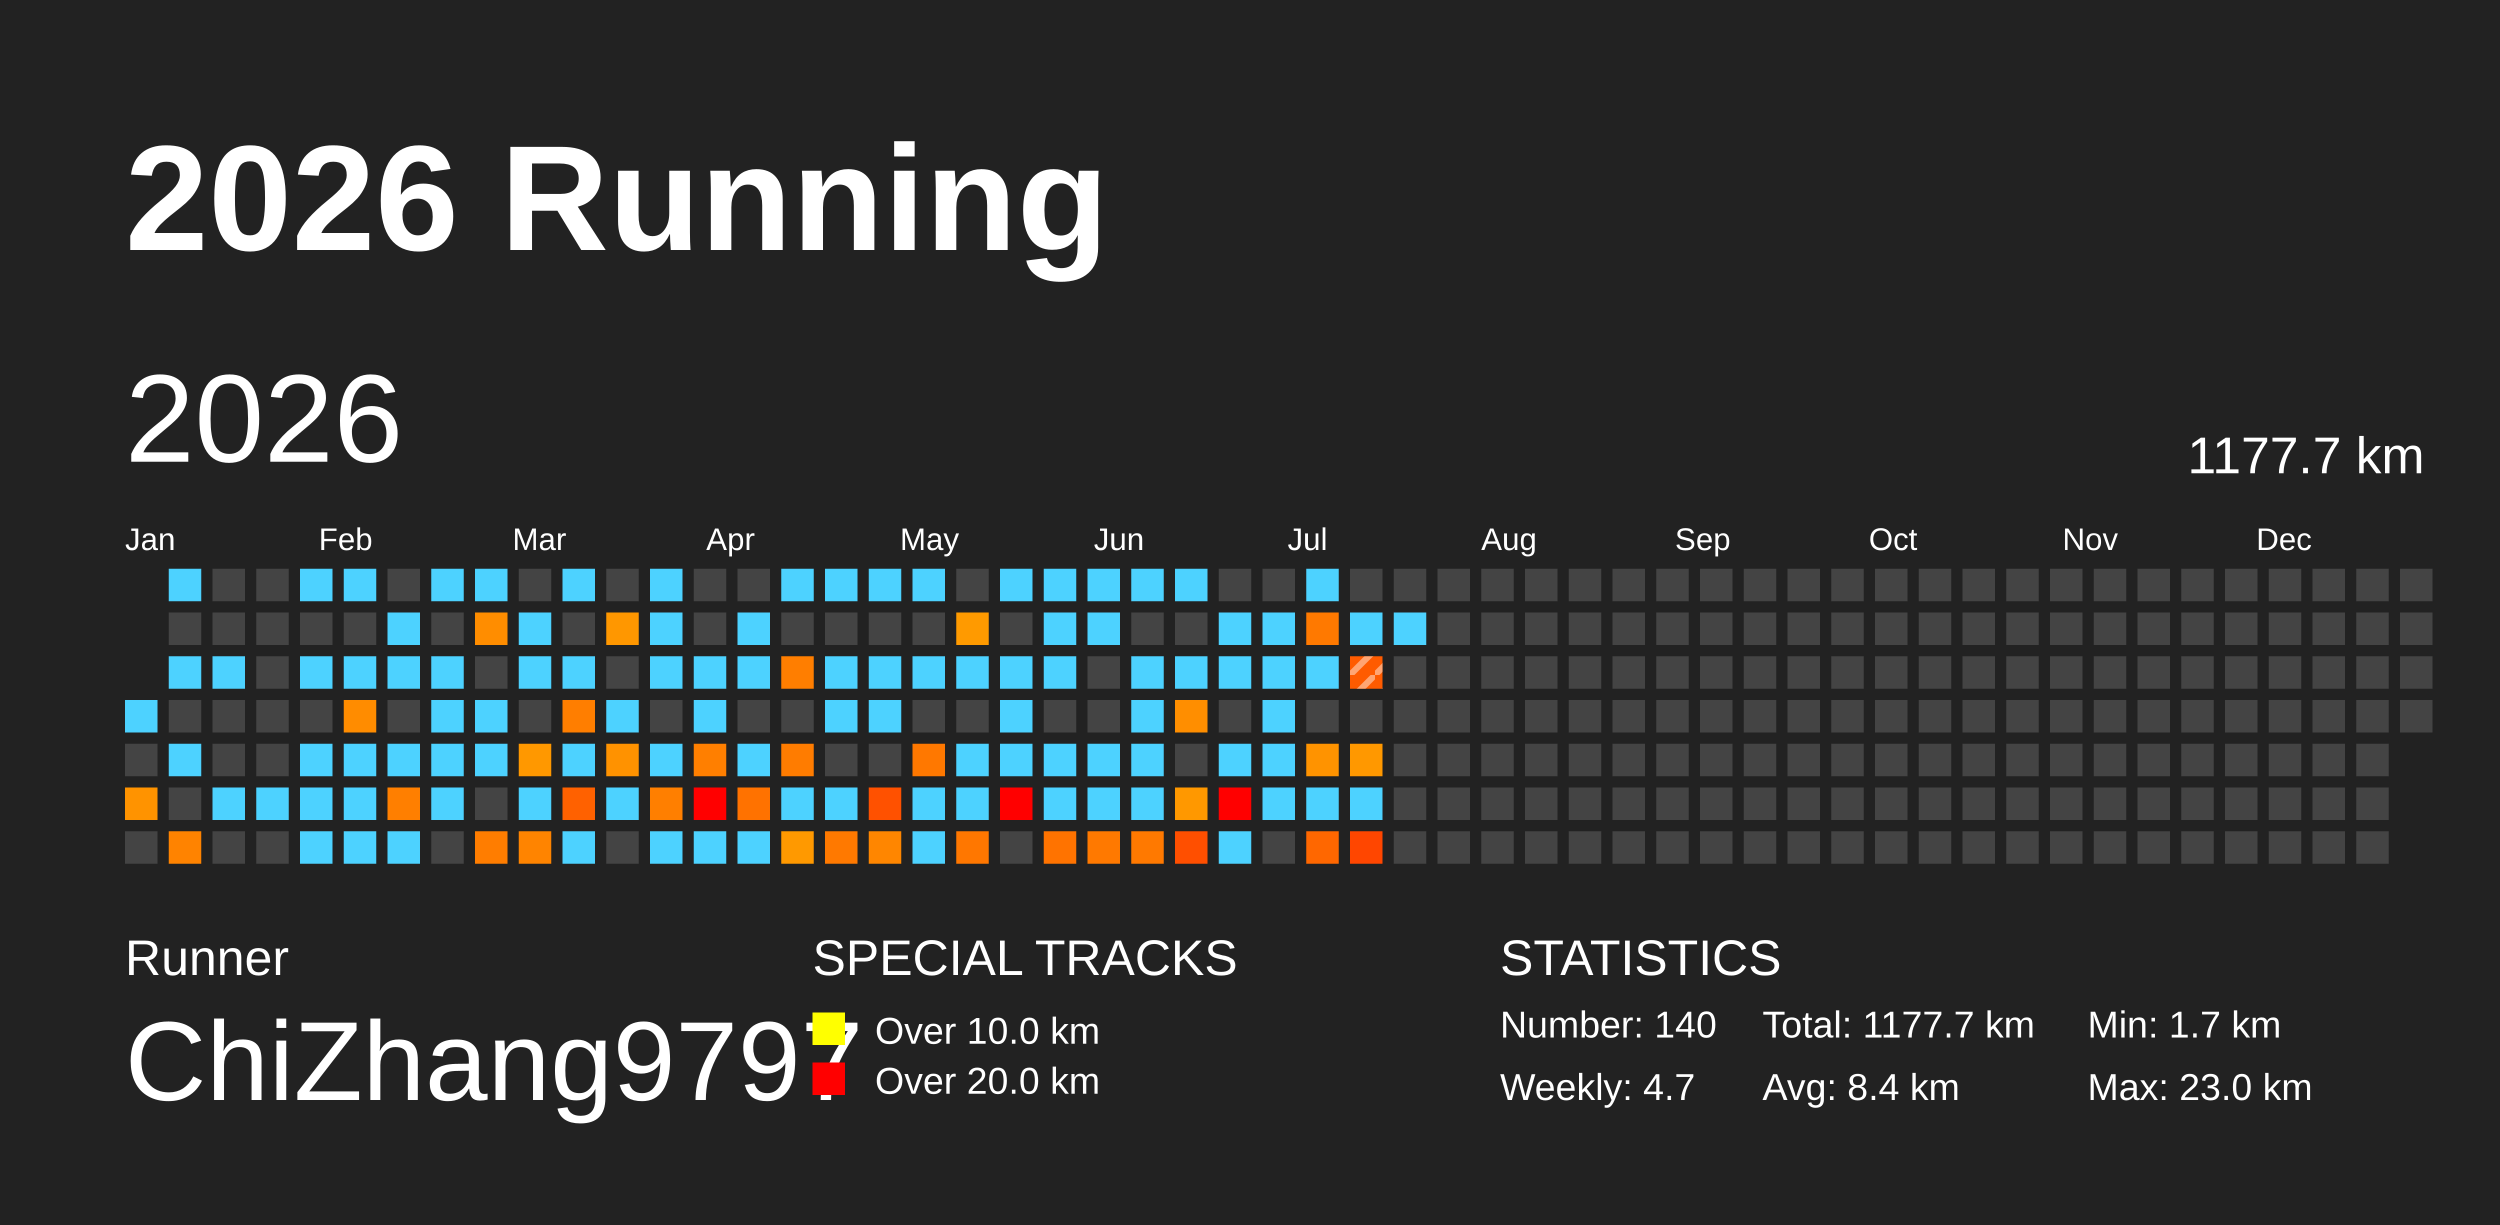
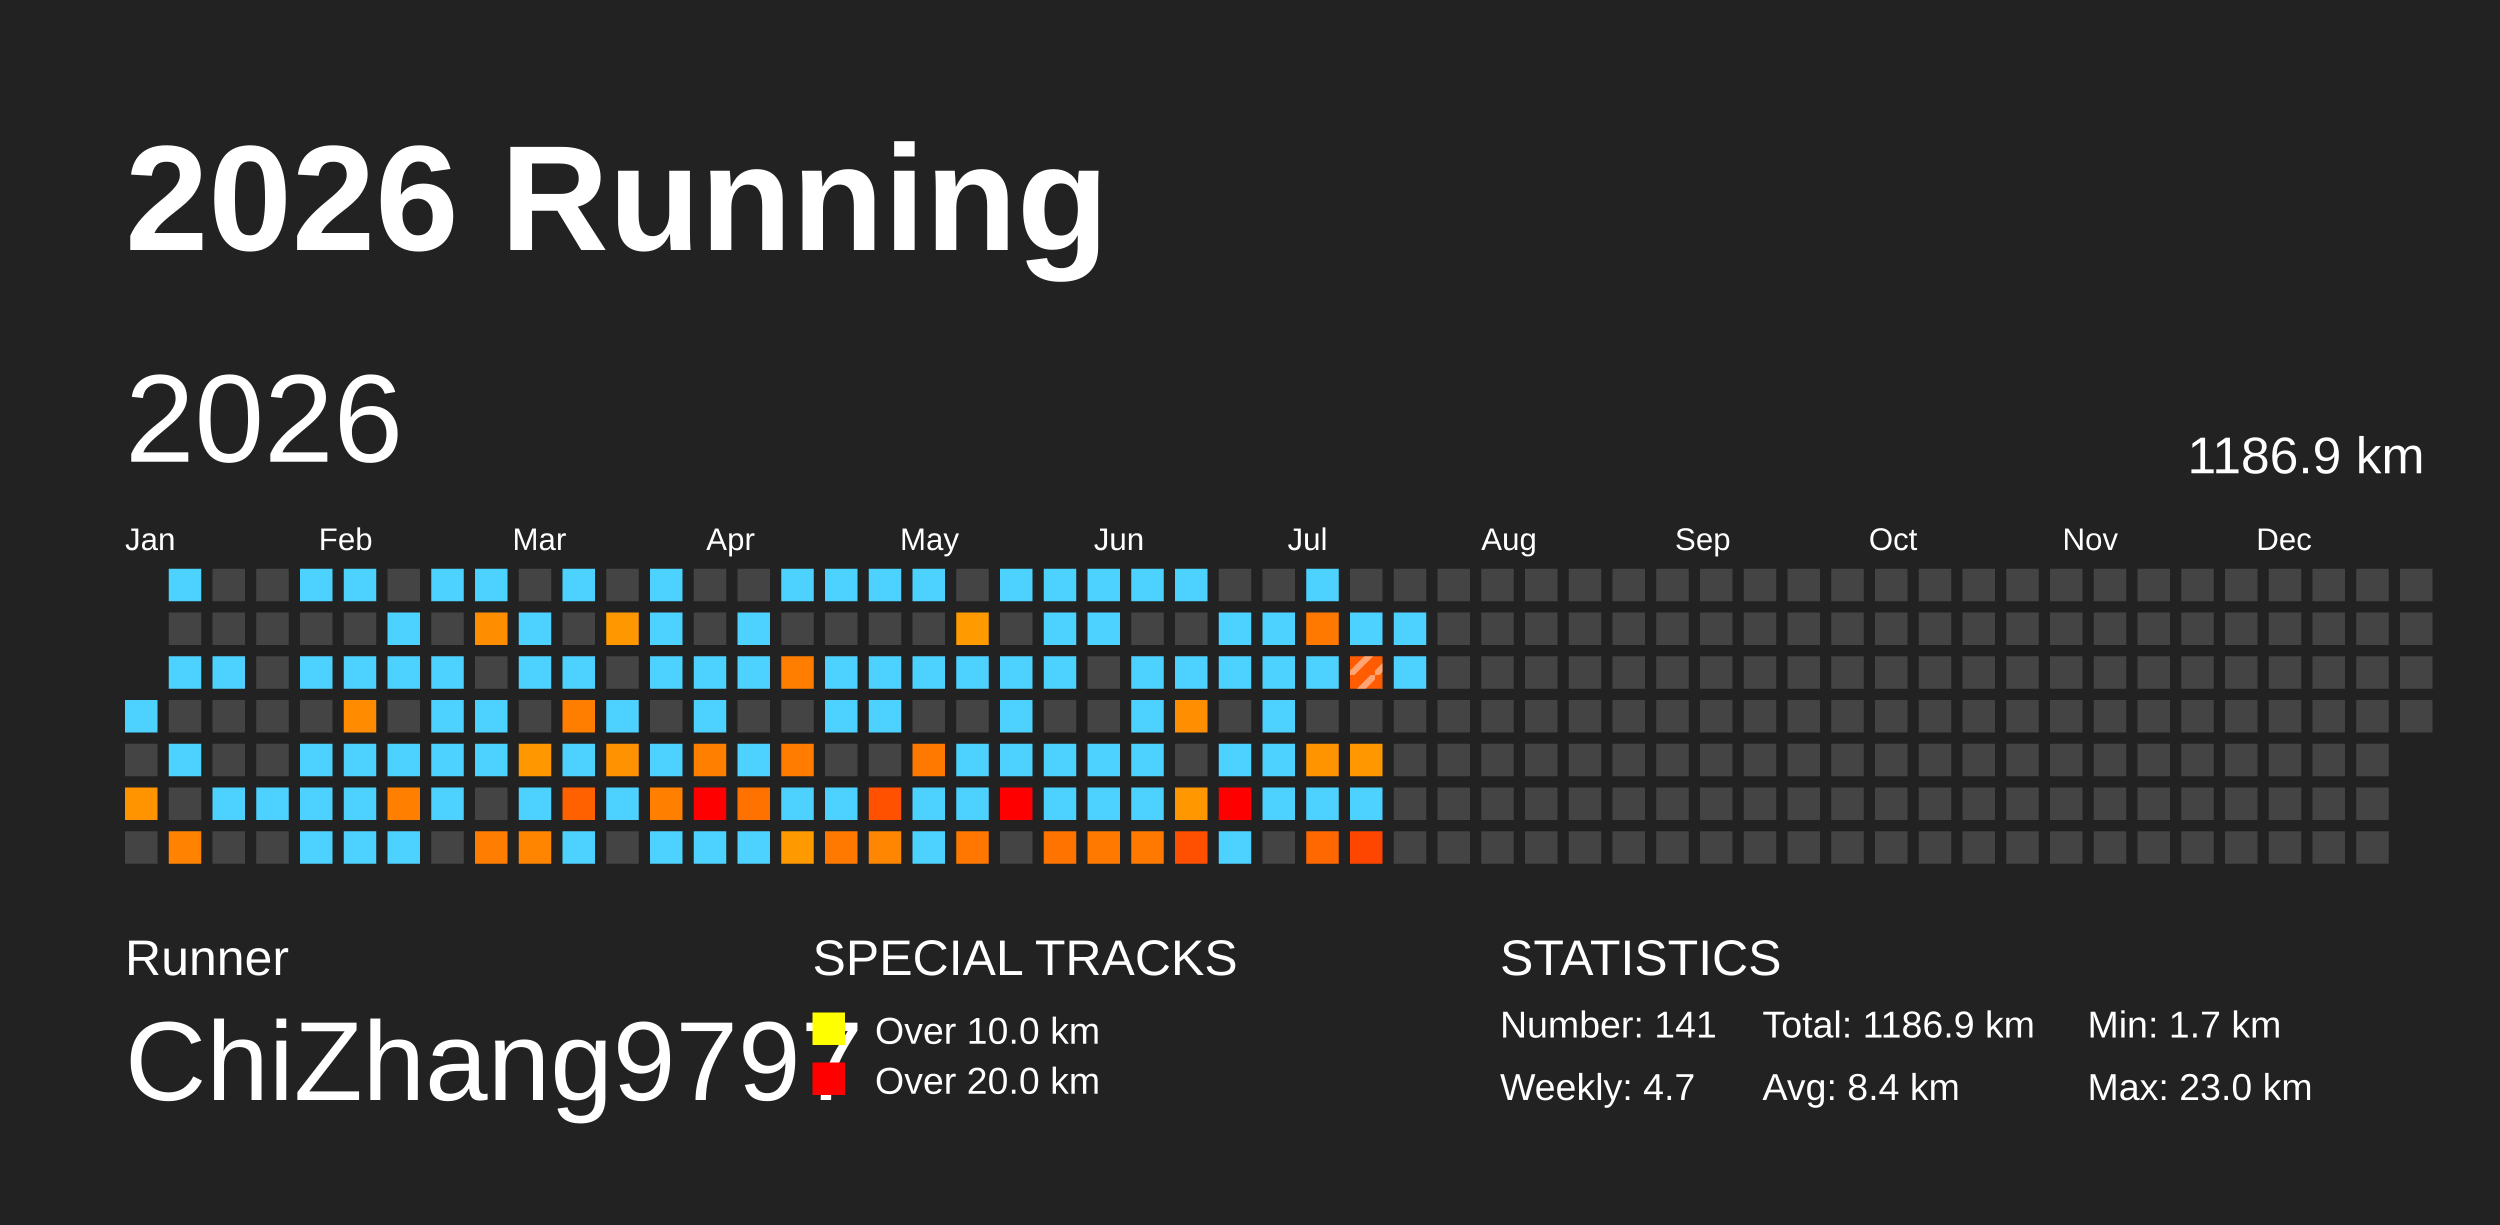
<svg xmlns="http://www.w3.org/2000/svg" baseProfile="full" height="98mm" version="1.1" viewBox="0,0,200,98" width="200mm">
  <defs>
    <pattern height="2" id="indoor-stripe" patternUnits="userSpaceOnUse" width="2">
      <line stroke="white" stroke-opacity="0.45" stroke-width="0.5" x1="0" x2="2" y1="2" y2="0" />
    </pattern>
  </defs>
  <rect fill="#222222" height="98" width="200" x="0" y="0" />
  <text fill="#FFFFFF" style="font-size:12px; font-family:Arial; font-weight:bold;" x="10" y="20">2026 Running</text>
  <text fill="#FFFFFF" style="font-size:4px; font-family:Arial" x="10" y="78">Runner</text>
  <text fill="#FFFFFF" style="font-size:9px; font-family:Arial" x="10" y="88">ChiZhang9797</text>
  <text fill="#FFFFFF" style="font-size:4px; font-family:Arial" x="65" y="78">SPECIAL TRACKS</text>
  <rect fill="yellow" height="2.6" width="2.6" x="65" y="81" />
  <text fill="#FFFFFF" style="font-size:3px; font-family:Arial" x="70" y="83.5">Over 10.0 km</text>
  <rect fill="red" height="2.6" width="2.6" x="65" y="85" />
  <text fill="#FFFFFF" style="font-size:3px; font-family:Arial" x="70" y="87.5">Over 20.0 km</text>
  <text fill="#FFFFFF" style="font-size:4px; font-family:Arial" x="120" y="78">STATISTICS</text>
-   <text fill="#FFFFFF" style="font-size:3px; font-family:Arial" x="120" y="83">Number: 140</text>
+   <text fill="#FFFFFF" style="font-size:3px; font-family:Arial" x="120" y="83">Number: 141</text>
  <text fill="#FFFFFF" style="font-size:3px; font-family:Arial" x="120" y="88">Weekly: 4.7</text>
-   <text fill="#FFFFFF" style="font-size:3px; font-family:Arial" x="141" y="83">Total: 1177.7 km</text>
+   <text fill="#FFFFFF" style="font-size:3px; font-family:Arial" x="141" y="83">Total: 1186.9 km</text>
  <text fill="#FFFFFF" style="font-size:3px; font-family:Arial" x="141" y="88">Avg: 8.4 km</text>
  <text fill="#FFFFFF" style="font-size:3px; font-family:Arial" x="167" y="83">Min: 1.7 km</text>
  <text fill="#FFFFFF" style="font-size:3px; font-family:Arial" x="167" y="88">Max: 23.0 km</text>
  <text dominant-baseline="hanging" fill="#FFFFFF" style="font-size:10.0px; font-family:Arial;" x="10" y="30">2026</text>
-   <text dominant-baseline="hanging" fill="#FFFFFF" style="font-size:4.125px; font-family:Arial;" x="175" y="35">1177.7 km</text>
+   <text dominant-baseline="hanging" fill="#FFFFFF" style="font-size:4.125px; font-family:Arial;" x="175" y="35">1186.9 km</text>
  <text fill="#FFFFFF" style="font-size:2.5px; font-family:Arial" x="10.0" y="44">Jan</text>
  <text fill="#FFFFFF" style="font-size:2.5px; font-family:Arial" x="25.5" y="44">Feb</text>
  <text fill="#FFFFFF" style="font-size:2.5px; font-family:Arial" x="41.0" y="44">Mar</text>
  <text fill="#FFFFFF" style="font-size:2.5px; font-family:Arial" x="56.5" y="44">Apr</text>
  <text fill="#FFFFFF" style="font-size:2.5px; font-family:Arial" x="72.0" y="44">May</text>
  <text fill="#FFFFFF" style="font-size:2.5px; font-family:Arial" x="87.5" y="44">Jun</text>
  <text fill="#FFFFFF" style="font-size:2.5px; font-family:Arial" x="103.0" y="44">Jul</text>
  <text fill="#FFFFFF" style="font-size:2.5px; font-family:Arial" x="118.5" y="44">Aug</text>
  <text fill="#FFFFFF" style="font-size:2.5px; font-family:Arial" x="134.0" y="44">Sep</text>
  <text fill="#FFFFFF" style="font-size:2.5px; font-family:Arial" x="149.5" y="44">Oct</text>
  <text fill="#FFFFFF" style="font-size:2.5px; font-family:Arial" x="165.0" y="44">Nov</text>
  <text fill="#FFFFFF" style="font-size:2.5px; font-family:Arial" x="180.5" y="44">Dec</text>
  <rect fill="#4dd2ff" height="2.6" width="2.6" x="10.0" y="56.0" />
  <rect fill="#444444" height="2.6" width="2.6" x="10.0" y="59.5" />
  <rect fill="#ff9300" height="2.6" width="2.6" x="10.0" y="63.0" />
  <rect fill="#444444" height="2.6" width="2.6" x="10.0" y="66.5" />
  <rect fill="#4dd2ff" height="2.6" width="2.6" x="13.5" y="45.5" />
  <rect fill="#444444" height="2.6" width="2.6" x="13.5" y="49.0" />
  <rect fill="#4dd2ff" height="2.6" width="2.6" x="13.5" y="52.5" />
  <rect fill="#444444" height="2.6" width="2.6" x="13.5" y="56.0" />
  <rect fill="#4dd2ff" height="2.6" width="2.6" x="13.5" y="59.5" />
  <rect fill="#444444" height="2.6" width="2.6" x="13.5" y="63.0" />
  <rect fill="#ff8300" height="2.6" width="2.6" x="13.5" y="66.5" />
  <rect fill="#444444" height="2.6" width="2.6" x="17.0" y="45.5" />
  <rect fill="#444444" height="2.6" width="2.6" x="17.0" y="49.0" />
  <rect fill="#4dd2ff" height="2.6" width="2.6" x="17.0" y="52.5" />
  <rect fill="#444444" height="2.6" width="2.6" x="17.0" y="56.0" />
  <rect fill="#444444" height="2.6" width="2.6" x="17.0" y="59.5" />
  <rect fill="#4dd2ff" height="2.6" width="2.6" x="17.0" y="63.0" />
  <rect fill="#444444" height="2.6" width="2.6" x="17.0" y="66.5" />
  <rect fill="#444444" height="2.6" width="2.6" x="20.5" y="45.5" />
  <rect fill="#444444" height="2.6" width="2.6" x="20.5" y="49.0" />
  <rect fill="#444444" height="2.6" width="2.6" x="20.5" y="52.5" />
  <rect fill="#444444" height="2.6" width="2.6" x="20.5" y="56.0" />
  <rect fill="#444444" height="2.6" width="2.6" x="20.5" y="59.5" />
  <rect fill="#4dd2ff" height="2.6" width="2.6" x="20.5" y="63.0" />
  <rect fill="#444444" height="2.6" width="2.6" x="20.5" y="66.5" />
  <rect fill="#4dd2ff" height="2.6" width="2.6" x="24.0" y="45.5" />
  <rect fill="#444444" height="2.6" width="2.6" x="24.0" y="49.0" />
  <rect fill="#4dd2ff" height="2.6" width="2.6" x="24.0" y="52.5" />
  <rect fill="#444444" height="2.6" width="2.6" x="24.0" y="56.0" />
  <rect fill="#4dd2ff" height="2.6" width="2.6" x="24.0" y="59.5" />
  <rect fill="#4dd2ff" height="2.6" width="2.6" x="24.0" y="63.0" />
  <rect fill="#4dd2ff" height="2.6" width="2.6" x="24.0" y="66.5" />
  <rect fill="#4dd2ff" height="2.6" width="2.6" x="27.5" y="45.5" />
  <rect fill="#444444" height="2.6" width="2.6" x="27.5" y="49.0" />
  <rect fill="#4dd2ff" height="2.6" width="2.6" x="27.5" y="52.5" />
  <rect fill="#ff8c00" height="2.6" width="2.6" x="27.5" y="56.0" />
  <rect fill="#4dd2ff" height="2.6" width="2.6" x="27.5" y="59.5" />
  <rect fill="#4dd2ff" height="2.6" width="2.6" x="27.5" y="63.0" />
  <rect fill="#4dd2ff" height="2.6" width="2.6" x="27.5" y="66.5" />
  <rect fill="#444444" height="2.6" width="2.6" x="31.0" y="45.5" />
  <rect fill="#4dd2ff" height="2.6" width="2.6" x="31.0" y="49.0" />
  <rect fill="#4dd2ff" height="2.6" width="2.6" x="31.0" y="52.5" />
  <rect fill="#444444" height="2.6" width="2.6" x="31.0" y="56.0" />
  <rect fill="#4dd2ff" height="2.6" width="2.6" x="31.0" y="59.5" />
  <rect fill="#ff7f00" height="2.6" width="2.6" x="31.0" y="63.0" />
  <rect fill="#4dd2ff" height="2.6" width="2.6" x="31.0" y="66.5" />
  <rect fill="#4dd2ff" height="2.6" width="2.6" x="34.5" y="45.5" />
  <rect fill="#444444" height="2.6" width="2.6" x="34.5" y="49.0" />
  <rect fill="#4dd2ff" height="2.6" width="2.6" x="34.5" y="52.5" />
  <rect fill="#4dd2ff" height="2.6" width="2.6" x="34.5" y="56.0" />
  <rect fill="#4dd2ff" height="2.6" width="2.6" x="34.5" y="59.5" />
  <rect fill="#4dd2ff" height="2.6" width="2.6" x="34.5" y="63.0" />
  <rect fill="#444444" height="2.6" width="2.6" x="34.5" y="66.5" />
  <rect fill="#4dd2ff" height="2.6" width="2.6" x="38.0" y="45.5" />
  <rect fill="#ff8d00" height="2.6" width="2.6" x="38.0" y="49.0" />
  <rect fill="#444444" height="2.6" width="2.6" x="38.0" y="52.5" />
  <rect fill="#4dd2ff" height="2.6" width="2.6" x="38.0" y="56.0" />
  <rect fill="#4dd2ff" height="2.6" width="2.6" x="38.0" y="59.5" />
  <rect fill="#444444" height="2.6" width="2.6" x="38.0" y="63.0" />
  <rect fill="#ff7d00" height="2.6" width="2.6" x="38.0" y="66.5" />
  <rect fill="#444444" height="2.6" width="2.6" x="41.5" y="45.5" />
  <rect fill="#4dd2ff" height="2.6" width="2.6" x="41.5" y="49.0" />
  <rect fill="#4dd2ff" height="2.6" width="2.6" x="41.5" y="52.5" />
  <rect fill="#444444" height="2.6" width="2.6" x="41.5" y="56.0" />
  <rect fill="#ff9800" height="2.6" width="2.6" x="41.5" y="59.5" />
  <rect fill="#4dd2ff" height="2.6" width="2.6" x="41.5" y="63.0" />
  <rect fill="#ff8400" height="2.6" width="2.6" x="41.5" y="66.5" />
  <rect fill="#4dd2ff" height="2.6" width="2.6" x="45.0" y="45.5" />
  <rect fill="#444444" height="2.6" width="2.6" x="45.0" y="49.0" />
  <rect fill="#4dd2ff" height="2.6" width="2.6" x="45.0" y="52.5" />
  <rect fill="#ff7e00" height="2.6" width="2.6" x="45.0" y="56.0" />
  <rect fill="#4dd2ff" height="2.6" width="2.6" x="45.0" y="59.5" />
  <rect fill="#ff6100" height="2.6" width="2.6" x="45.0" y="63.0" />
  <rect fill="#4dd2ff" height="2.6" width="2.6" x="45.0" y="66.5" />
  <rect fill="#444444" height="2.6" width="2.6" x="48.5" y="45.5" />
  <rect fill="#ff9700" height="2.6" width="2.6" x="48.5" y="49.0" />
  <rect fill="#444444" height="2.6" width="2.6" x="48.5" y="52.5" />
  <rect fill="#4dd2ff" height="2.6" width="2.6" x="48.5" y="56.0" />
  <rect fill="#ff9200" height="2.6" width="2.6" x="48.5" y="59.5" />
  <rect fill="#4dd2ff" height="2.6" width="2.6" x="48.5" y="63.0" />
  <rect fill="#444444" height="2.6" width="2.6" x="48.5" y="66.5" />
  <rect fill="#4dd2ff" height="2.6" width="2.6" x="52.0" y="45.5" />
  <rect fill="#4dd2ff" height="2.6" width="2.6" x="52.0" y="49.0" />
  <rect fill="#4dd2ff" height="2.6" width="2.6" x="52.0" y="52.5" />
  <rect fill="#444444" height="2.6" width="2.6" x="52.0" y="56.0" />
  <rect fill="#4dd2ff" height="2.6" width="2.6" x="52.0" y="59.5" />
  <rect fill="#ff7f00" height="2.6" width="2.6" x="52.0" y="63.0" />
  <rect fill="#4dd2ff" height="2.6" width="2.6" x="52.0" y="66.5" />
  <rect fill="#444444" height="2.6" width="2.6" x="55.5" y="45.5" />
  <rect fill="#444444" height="2.6" width="2.6" x="55.5" y="49.0" />
  <rect fill="#4dd2ff" height="2.6" width="2.6" x="55.5" y="52.5" />
  <rect fill="#4dd2ff" height="2.6" width="2.6" x="55.5" y="56.0" />
  <rect fill="#ff7f00" height="2.6" width="2.6" x="55.5" y="59.5" />
  <rect fill="red" height="2.6" width="2.6" x="55.5" y="63.0" />
  <rect fill="#4dd2ff" height="2.6" width="2.6" x="55.5" y="66.5" />
  <rect fill="#444444" height="2.6" width="2.6" x="59.0" y="45.5" />
  <rect fill="#4dd2ff" height="2.6" width="2.6" x="59.0" y="49.0" />
  <rect fill="#4dd2ff" height="2.6" width="2.6" x="59.0" y="52.5" />
  <rect fill="#444444" height="2.6" width="2.6" x="59.0" y="56.0" />
  <rect fill="#4dd2ff" height="2.6" width="2.6" x="59.0" y="59.5" />
  <rect fill="#ff7200" height="2.6" width="2.6" x="59.0" y="63.0" />
  <rect fill="#4dd2ff" height="2.6" width="2.6" x="59.0" y="66.5" />
  <rect fill="#4dd2ff" height="2.6" width="2.6" x="62.5" y="45.5" />
  <rect fill="#444444" height="2.6" width="2.6" x="62.5" y="49.0" />
  <rect fill="#ff7e00" height="2.6" width="2.6" x="62.5" y="52.5" />
  <rect fill="#444444" height="2.6" width="2.6" x="62.5" y="56.0" />
  <rect fill="#ff7c00" height="2.6" width="2.6" x="62.5" y="59.5" />
  <rect fill="#4dd2ff" height="2.6" width="2.6" x="62.5" y="63.0" />
  <rect fill="#ff9900" height="2.6" width="2.6" x="62.5" y="66.5" />
  <rect fill="#4dd2ff" height="2.6" width="2.6" x="66.0" y="45.5" />
  <rect fill="#444444" height="2.6" width="2.6" x="66.0" y="49.0" />
  <rect fill="#4dd2ff" height="2.6" width="2.6" x="66.0" y="52.5" />
  <rect fill="#4dd2ff" height="2.6" width="2.6" x="66.0" y="56.0" />
  <rect fill="#444444" height="2.6" width="2.6" x="66.0" y="59.5" />
  <rect fill="#4dd2ff" height="2.6" width="2.6" x="66.0" y="63.0" />
  <rect fill="#ff7900" height="2.6" width="2.6" x="66.0" y="66.5" />
  <rect fill="#4dd2ff" height="2.6" width="2.6" x="69.5" y="45.5" />
  <rect fill="#444444" height="2.6" width="2.6" x="69.5" y="49.0" />
  <rect fill="#4dd2ff" height="2.6" width="2.6" x="69.5" y="52.5" />
  <rect fill="#4dd2ff" height="2.6" width="2.6" x="69.5" y="56.0" />
  <rect fill="#444444" height="2.6" width="2.6" x="69.5" y="59.5" />
  <rect fill="#ff5100" height="2.6" width="2.6" x="69.5" y="63.0" />
  <rect fill="#ff8600" height="2.6" width="2.6" x="69.5" y="66.5" />
  <rect fill="#4dd2ff" height="2.6" width="2.6" x="73.0" y="45.5" />
  <rect fill="#444444" height="2.6" width="2.6" x="73.0" y="49.0" />
  <rect fill="#4dd2ff" height="2.6" width="2.6" x="73.0" y="52.5" />
  <rect fill="#444444" height="2.6" width="2.6" x="73.0" y="56.0" />
  <rect fill="#ff7800" height="2.6" width="2.6" x="73.0" y="59.5" />
  <rect fill="#4dd2ff" height="2.6" width="2.6" x="73.0" y="63.0" />
  <rect fill="#4dd2ff" height="2.6" width="2.6" x="73.0" y="66.5" />
  <rect fill="#444444" height="2.6" width="2.6" x="76.5" y="45.5" />
  <rect fill="#ff9a00" height="2.6" width="2.6" x="76.5" y="49.0" />
  <rect fill="#4dd2ff" height="2.6" width="2.6" x="76.5" y="52.5" />
  <rect fill="#444444" height="2.6" width="2.6" x="76.5" y="56.0" />
  <rect fill="#4dd2ff" height="2.6" width="2.6" x="76.5" y="59.5" />
  <rect fill="#4dd2ff" height="2.6" width="2.6" x="76.5" y="63.0" />
  <rect fill="#ff7700" height="2.6" width="2.6" x="76.5" y="66.5" />
  <rect fill="#4dd2ff" height="2.6" width="2.6" x="80.0" y="45.5" />
  <rect fill="#444444" height="2.6" width="2.6" x="80.0" y="49.0" />
  <rect fill="#4dd2ff" height="2.6" width="2.6" x="80.0" y="52.5" />
  <rect fill="#4dd2ff" height="2.6" width="2.6" x="80.0" y="56.0" />
  <rect fill="#4dd2ff" height="2.6" width="2.6" x="80.0" y="59.5" />
  <rect fill="red" height="2.6" width="2.6" x="80.0" y="63.0" />
  <rect fill="#444444" height="2.6" width="2.6" x="80.0" y="66.5" />
  <rect fill="#4dd2ff" height="2.6" width="2.6" x="83.5" y="45.5" />
  <rect fill="#4dd2ff" height="2.6" width="2.6" x="83.5" y="49.0" />
  <rect fill="#4dd2ff" height="2.6" width="2.6" x="83.5" y="52.5" />
  <rect fill="#444444" height="2.6" width="2.6" x="83.5" y="56.0" />
  <rect fill="#4dd2ff" height="2.6" width="2.6" x="83.5" y="59.5" />
  <rect fill="#4dd2ff" height="2.6" width="2.6" x="83.5" y="63.0" />
  <rect fill="#ff7300" height="2.6" width="2.6" x="83.5" y="66.5" />
  <rect fill="#4dd2ff" height="2.6" width="2.6" x="87.0" y="45.5" />
  <rect fill="#4dd2ff" height="2.6" width="2.6" x="87.0" y="49.0" />
  <rect fill="#444444" height="2.6" width="2.6" x="87.0" y="52.5" />
  <rect fill="#444444" height="2.6" width="2.6" x="87.0" y="56.0" />
  <rect fill="#4dd2ff" height="2.6" width="2.6" x="87.0" y="59.5" />
  <rect fill="#4dd2ff" height="2.6" width="2.6" x="87.0" y="63.0" />
  <rect fill="#ff7900" height="2.6" width="2.6" x="87.0" y="66.5" />
  <rect fill="#4dd2ff" height="2.6" width="2.6" x="90.5" y="45.5" />
  <rect fill="#444444" height="2.6" width="2.6" x="90.5" y="49.0" />
  <rect fill="#4dd2ff" height="2.6" width="2.6" x="90.5" y="52.5" />
  <rect fill="#4dd2ff" height="2.6" width="2.6" x="90.5" y="56.0" />
  <rect fill="#4dd2ff" height="2.6" width="2.6" x="90.5" y="59.5" />
  <rect fill="#4dd2ff" height="2.6" width="2.6" x="90.5" y="63.0" />
  <rect fill="#ff7900" height="2.6" width="2.6" x="90.5" y="66.5" />
  <rect fill="#4dd2ff" height="2.6" width="2.6" x="94.0" y="45.5" />
  <rect fill="#444444" height="2.6" width="2.6" x="94.0" y="49.0" />
  <rect fill="#4dd2ff" height="2.6" width="2.6" x="94.0" y="52.5" />
  <rect fill="#ff8e00" height="2.6" width="2.6" x="94.0" y="56.0" />
  <rect fill="#444444" height="2.6" width="2.6" x="94.0" y="59.5" />
  <rect fill="#ff9800" height="2.6" width="2.6" x="94.0" y="63.0" />
  <rect fill="#ff4f00" height="2.6" width="2.6" x="94.0" y="66.5" />
  <rect fill="#444444" height="2.6" width="2.6" x="97.5" y="45.5" />
  <rect fill="#4dd2ff" height="2.6" width="2.6" x="97.5" y="49.0" />
  <rect fill="#4dd2ff" height="2.6" width="2.6" x="97.5" y="52.5" />
  <rect fill="#444444" height="2.6" width="2.6" x="97.5" y="56.0" />
  <rect fill="#4dd2ff" height="2.6" width="2.6" x="97.5" y="59.5" />
  <rect fill="red" height="2.6" width="2.6" x="97.5" y="63.0" />
  <rect fill="#4dd2ff" height="2.6" width="2.6" x="97.5" y="66.5" />
  <rect fill="#444444" height="2.6" width="2.6" x="101.0" y="45.5" />
  <rect fill="#4dd2ff" height="2.6" width="2.6" x="101.0" y="49.0" />
  <rect fill="#4dd2ff" height="2.6" width="2.6" x="101.0" y="52.5" />
  <rect fill="#4dd2ff" height="2.6" width="2.6" x="101.0" y="56.0" />
  <rect fill="#4dd2ff" height="2.6" width="2.6" x="101.0" y="59.5" />
  <rect fill="#4dd2ff" height="2.6" width="2.6" x="101.0" y="63.0" />
  <rect fill="#444444" height="2.6" width="2.6" x="101.0" y="66.5" />
  <rect fill="#4dd2ff" height="2.6" width="2.6" x="104.5" y="45.5" />
  <rect fill="#ff7900" height="2.6" width="2.6" x="104.5" y="49.0" />
  <rect fill="#4dd2ff" height="2.6" width="2.6" x="104.5" y="52.5" />
  <rect fill="#444444" height="2.6" width="2.6" x="104.5" y="56.0" />
  <rect fill="#ff9300" height="2.6" width="2.6" x="104.5" y="59.5" />
  <rect fill="#4dd2ff" height="2.6" width="2.6" x="104.5" y="63.0" />
  <rect fill="#ff6700" height="2.6" width="2.6" x="104.5" y="66.5" />
  <rect fill="#444444" height="2.6" width="2.6" x="108.0" y="45.5" />
  <rect fill="#4dd2ff" height="2.6" width="2.6" x="108.0" y="49.0" />
  <rect fill="#ff5b00" height="2.6" width="2.6" x="108.0" y="52.5" />
  <rect fill="url(#indoor-stripe)" height="2.6" style="pointer-events: none;" width="2.6" x="108.0" y="52.5" />
  <rect fill="#444444" height="2.6" width="2.6" x="108.0" y="56.0" />
  <rect fill="#ff9800" height="2.6" width="2.6" x="108.0" y="59.5" />
  <rect fill="#4dd2ff" height="2.6" width="2.6" x="108.0" y="63.0" />
  <rect fill="#ff4600" height="2.6" width="2.6" x="108.0" y="66.5" />
  <rect fill="#444444" height="2.6" width="2.6" x="111.5" y="45.5" />
  <rect fill="#4dd2ff" height="2.6" width="2.6" x="111.5" y="49.0" />
-   <rect fill="#444444" height="2.6" width="2.6" x="111.5" y="52.5" />
+   <rect fill="#4dd2ff" height="2.6" width="2.6" x="111.5" y="52.5" />
  <rect fill="#444444" height="2.6" width="2.6" x="111.5" y="56.0" />
  <rect fill="#444444" height="2.6" width="2.6" x="111.5" y="59.5" />
  <rect fill="#444444" height="2.6" width="2.6" x="111.5" y="63.0" />
  <rect fill="#444444" height="2.6" width="2.6" x="111.5" y="66.5" />
  <rect fill="#444444" height="2.6" width="2.6" x="115.0" y="45.5" />
  <rect fill="#444444" height="2.6" width="2.6" x="115.0" y="49.0" />
  <rect fill="#444444" height="2.6" width="2.6" x="115.0" y="52.5" />
  <rect fill="#444444" height="2.6" width="2.6" x="115.0" y="56.0" />
  <rect fill="#444444" height="2.6" width="2.6" x="115.0" y="59.5" />
  <rect fill="#444444" height="2.6" width="2.6" x="115.0" y="63.0" />
  <rect fill="#444444" height="2.6" width="2.6" x="115.0" y="66.5" />
  <rect fill="#444444" height="2.6" width="2.6" x="118.5" y="45.5" />
  <rect fill="#444444" height="2.6" width="2.6" x="118.5" y="49.0" />
  <rect fill="#444444" height="2.6" width="2.6" x="118.5" y="52.5" />
  <rect fill="#444444" height="2.6" width="2.6" x="118.5" y="56.0" />
  <rect fill="#444444" height="2.6" width="2.6" x="118.5" y="59.5" />
  <rect fill="#444444" height="2.6" width="2.6" x="118.5" y="63.0" />
  <rect fill="#444444" height="2.6" width="2.6" x="118.5" y="66.5" />
  <rect fill="#444444" height="2.6" width="2.6" x="122.0" y="45.5" />
  <rect fill="#444444" height="2.6" width="2.6" x="122.0" y="49.0" />
  <rect fill="#444444" height="2.6" width="2.6" x="122.0" y="52.5" />
  <rect fill="#444444" height="2.6" width="2.6" x="122.0" y="56.0" />
  <rect fill="#444444" height="2.6" width="2.6" x="122.0" y="59.5" />
  <rect fill="#444444" height="2.6" width="2.6" x="122.0" y="63.0" />
  <rect fill="#444444" height="2.6" width="2.6" x="122.0" y="66.5" />
  <rect fill="#444444" height="2.6" width="2.6" x="125.5" y="45.5" />
  <rect fill="#444444" height="2.6" width="2.6" x="125.5" y="49.0" />
  <rect fill="#444444" height="2.6" width="2.6" x="125.5" y="52.5" />
  <rect fill="#444444" height="2.6" width="2.6" x="125.5" y="56.0" />
  <rect fill="#444444" height="2.6" width="2.6" x="125.5" y="59.5" />
  <rect fill="#444444" height="2.6" width="2.6" x="125.5" y="63.0" />
  <rect fill="#444444" height="2.6" width="2.6" x="125.5" y="66.5" />
  <rect fill="#444444" height="2.6" width="2.6" x="129.0" y="45.5" />
  <rect fill="#444444" height="2.6" width="2.6" x="129.0" y="49.0" />
  <rect fill="#444444" height="2.6" width="2.6" x="129.0" y="52.5" />
  <rect fill="#444444" height="2.6" width="2.6" x="129.0" y="56.0" />
  <rect fill="#444444" height="2.6" width="2.6" x="129.0" y="59.5" />
  <rect fill="#444444" height="2.6" width="2.6" x="129.0" y="63.0" />
  <rect fill="#444444" height="2.6" width="2.6" x="129.0" y="66.5" />
  <rect fill="#444444" height="2.6" width="2.6" x="132.5" y="45.5" />
  <rect fill="#444444" height="2.6" width="2.6" x="132.5" y="49.0" />
  <rect fill="#444444" height="2.6" width="2.6" x="132.5" y="52.5" />
  <rect fill="#444444" height="2.6" width="2.6" x="132.5" y="56.0" />
  <rect fill="#444444" height="2.6" width="2.6" x="132.5" y="59.5" />
  <rect fill="#444444" height="2.6" width="2.6" x="132.5" y="63.0" />
  <rect fill="#444444" height="2.6" width="2.6" x="132.5" y="66.5" />
  <rect fill="#444444" height="2.6" width="2.6" x="136.0" y="45.5" />
  <rect fill="#444444" height="2.6" width="2.6" x="136.0" y="49.0" />
  <rect fill="#444444" height="2.6" width="2.6" x="136.0" y="52.5" />
  <rect fill="#444444" height="2.6" width="2.6" x="136.0" y="56.0" />
  <rect fill="#444444" height="2.6" width="2.6" x="136.0" y="59.5" />
  <rect fill="#444444" height="2.6" width="2.6" x="136.0" y="63.0" />
  <rect fill="#444444" height="2.6" width="2.6" x="136.0" y="66.5" />
  <rect fill="#444444" height="2.6" width="2.6" x="139.5" y="45.5" />
  <rect fill="#444444" height="2.6" width="2.6" x="139.5" y="49.0" />
  <rect fill="#444444" height="2.6" width="2.6" x="139.5" y="52.5" />
  <rect fill="#444444" height="2.6" width="2.6" x="139.5" y="56.0" />
  <rect fill="#444444" height="2.6" width="2.6" x="139.5" y="59.5" />
  <rect fill="#444444" height="2.6" width="2.6" x="139.5" y="63.0" />
  <rect fill="#444444" height="2.6" width="2.6" x="139.5" y="66.5" />
  <rect fill="#444444" height="2.6" width="2.6" x="143.0" y="45.5" />
  <rect fill="#444444" height="2.6" width="2.6" x="143.0" y="49.0" />
  <rect fill="#444444" height="2.6" width="2.6" x="143.0" y="52.5" />
  <rect fill="#444444" height="2.6" width="2.6" x="143.0" y="56.0" />
  <rect fill="#444444" height="2.6" width="2.6" x="143.0" y="59.5" />
  <rect fill="#444444" height="2.6" width="2.6" x="143.0" y="63.0" />
  <rect fill="#444444" height="2.6" width="2.6" x="143.0" y="66.5" />
  <rect fill="#444444" height="2.6" width="2.6" x="146.5" y="45.5" />
  <rect fill="#444444" height="2.6" width="2.6" x="146.5" y="49.0" />
  <rect fill="#444444" height="2.6" width="2.6" x="146.5" y="52.5" />
  <rect fill="#444444" height="2.6" width="2.6" x="146.5" y="56.0" />
  <rect fill="#444444" height="2.6" width="2.6" x="146.5" y="59.5" />
  <rect fill="#444444" height="2.6" width="2.6" x="146.5" y="63.0" />
  <rect fill="#444444" height="2.6" width="2.6" x="146.5" y="66.5" />
  <rect fill="#444444" height="2.6" width="2.6" x="150.0" y="45.5" />
  <rect fill="#444444" height="2.6" width="2.6" x="150.0" y="49.0" />
  <rect fill="#444444" height="2.6" width="2.6" x="150.0" y="52.5" />
  <rect fill="#444444" height="2.6" width="2.6" x="150.0" y="56.0" />
  <rect fill="#444444" height="2.6" width="2.6" x="150.0" y="59.5" />
  <rect fill="#444444" height="2.6" width="2.6" x="150.0" y="63.0" />
  <rect fill="#444444" height="2.6" width="2.6" x="150.0" y="66.5" />
  <rect fill="#444444" height="2.6" width="2.6" x="153.5" y="45.5" />
  <rect fill="#444444" height="2.6" width="2.6" x="153.5" y="49.0" />
  <rect fill="#444444" height="2.6" width="2.6" x="153.5" y="52.5" />
  <rect fill="#444444" height="2.6" width="2.6" x="153.5" y="56.0" />
  <rect fill="#444444" height="2.6" width="2.6" x="153.5" y="59.5" />
  <rect fill="#444444" height="2.6" width="2.6" x="153.5" y="63.0" />
  <rect fill="#444444" height="2.6" width="2.6" x="153.5" y="66.5" />
  <rect fill="#444444" height="2.6" width="2.6" x="157.0" y="45.5" />
  <rect fill="#444444" height="2.6" width="2.6" x="157.0" y="49.0" />
  <rect fill="#444444" height="2.6" width="2.6" x="157.0" y="52.5" />
  <rect fill="#444444" height="2.6" width="2.6" x="157.0" y="56.0" />
  <rect fill="#444444" height="2.6" width="2.6" x="157.0" y="59.5" />
  <rect fill="#444444" height="2.6" width="2.6" x="157.0" y="63.0" />
  <rect fill="#444444" height="2.6" width="2.6" x="157.0" y="66.5" />
  <rect fill="#444444" height="2.6" width="2.6" x="160.5" y="45.5" />
  <rect fill="#444444" height="2.6" width="2.6" x="160.5" y="49.0" />
  <rect fill="#444444" height="2.6" width="2.6" x="160.5" y="52.5" />
  <rect fill="#444444" height="2.6" width="2.6" x="160.5" y="56.0" />
  <rect fill="#444444" height="2.6" width="2.6" x="160.5" y="59.5" />
  <rect fill="#444444" height="2.6" width="2.6" x="160.5" y="63.0" />
  <rect fill="#444444" height="2.6" width="2.6" x="160.5" y="66.5" />
  <rect fill="#444444" height="2.6" width="2.6" x="164.0" y="45.5" />
  <rect fill="#444444" height="2.6" width="2.6" x="164.0" y="49.0" />
  <rect fill="#444444" height="2.6" width="2.6" x="164.0" y="52.5" />
  <rect fill="#444444" height="2.6" width="2.6" x="164.0" y="56.0" />
  <rect fill="#444444" height="2.6" width="2.6" x="164.0" y="59.5" />
  <rect fill="#444444" height="2.6" width="2.6" x="164.0" y="63.0" />
  <rect fill="#444444" height="2.6" width="2.6" x="164.0" y="66.5" />
  <rect fill="#444444" height="2.6" width="2.6" x="167.5" y="45.5" />
  <rect fill="#444444" height="2.6" width="2.6" x="167.5" y="49.0" />
  <rect fill="#444444" height="2.6" width="2.6" x="167.5" y="52.5" />
  <rect fill="#444444" height="2.6" width="2.6" x="167.5" y="56.0" />
  <rect fill="#444444" height="2.6" width="2.6" x="167.5" y="59.5" />
  <rect fill="#444444" height="2.6" width="2.6" x="167.5" y="63.0" />
  <rect fill="#444444" height="2.6" width="2.6" x="167.5" y="66.5" />
  <rect fill="#444444" height="2.6" width="2.6" x="171.0" y="45.5" />
  <rect fill="#444444" height="2.6" width="2.6" x="171.0" y="49.0" />
  <rect fill="#444444" height="2.6" width="2.6" x="171.0" y="52.5" />
  <rect fill="#444444" height="2.6" width="2.6" x="171.0" y="56.0" />
  <rect fill="#444444" height="2.6" width="2.6" x="171.0" y="59.5" />
  <rect fill="#444444" height="2.6" width="2.6" x="171.0" y="63.0" />
  <rect fill="#444444" height="2.6" width="2.6" x="171.0" y="66.5" />
  <rect fill="#444444" height="2.6" width="2.6" x="174.5" y="45.5" />
  <rect fill="#444444" height="2.6" width="2.6" x="174.5" y="49.0" />
  <rect fill="#444444" height="2.6" width="2.6" x="174.5" y="52.5" />
  <rect fill="#444444" height="2.6" width="2.6" x="174.5" y="56.0" />
  <rect fill="#444444" height="2.6" width="2.6" x="174.5" y="59.5" />
  <rect fill="#444444" height="2.6" width="2.6" x="174.5" y="63.0" />
  <rect fill="#444444" height="2.6" width="2.6" x="174.5" y="66.5" />
  <rect fill="#444444" height="2.6" width="2.6" x="178.0" y="45.5" />
  <rect fill="#444444" height="2.6" width="2.6" x="178.0" y="49.0" />
  <rect fill="#444444" height="2.6" width="2.6" x="178.0" y="52.5" />
  <rect fill="#444444" height="2.6" width="2.6" x="178.0" y="56.0" />
  <rect fill="#444444" height="2.6" width="2.6" x="178.0" y="59.5" />
  <rect fill="#444444" height="2.6" width="2.6" x="178.0" y="63.0" />
  <rect fill="#444444" height="2.6" width="2.6" x="178.0" y="66.5" />
  <rect fill="#444444" height="2.6" width="2.6" x="181.5" y="45.5" />
  <rect fill="#444444" height="2.6" width="2.6" x="181.5" y="49.0" />
  <rect fill="#444444" height="2.6" width="2.6" x="181.5" y="52.5" />
  <rect fill="#444444" height="2.6" width="2.6" x="181.5" y="56.0" />
  <rect fill="#444444" height="2.6" width="2.6" x="181.5" y="59.5" />
  <rect fill="#444444" height="2.6" width="2.6" x="181.5" y="63.0" />
  <rect fill="#444444" height="2.6" width="2.6" x="181.5" y="66.5" />
  <rect fill="#444444" height="2.6" width="2.6" x="185.0" y="45.5" />
  <rect fill="#444444" height="2.6" width="2.6" x="185.0" y="49.0" />
  <rect fill="#444444" height="2.6" width="2.6" x="185.0" y="52.5" />
  <rect fill="#444444" height="2.6" width="2.6" x="185.0" y="56.0" />
  <rect fill="#444444" height="2.6" width="2.6" x="185.0" y="59.5" />
  <rect fill="#444444" height="2.6" width="2.6" x="185.0" y="63.0" />
  <rect fill="#444444" height="2.6" width="2.6" x="185.0" y="66.5" />
  <rect fill="#444444" height="2.6" width="2.6" x="188.5" y="45.5" />
  <rect fill="#444444" height="2.6" width="2.6" x="188.5" y="49.0" />
  <rect fill="#444444" height="2.6" width="2.6" x="188.5" y="52.5" />
  <rect fill="#444444" height="2.6" width="2.6" x="188.5" y="56.0" />
  <rect fill="#444444" height="2.6" width="2.6" x="188.5" y="59.5" />
  <rect fill="#444444" height="2.6" width="2.6" x="188.5" y="63.0" />
  <rect fill="#444444" height="2.6" width="2.6" x="188.5" y="66.5" />
  <rect fill="#444444" height="2.6" width="2.6" x="192.0" y="45.5" />
  <rect fill="#444444" height="2.6" width="2.6" x="192.0" y="49.0" />
  <rect fill="#444444" height="2.6" width="2.6" x="192.0" y="52.5" />
  <rect fill="#444444" height="2.6" width="2.6" x="192.0" y="56.0" />
</svg>
